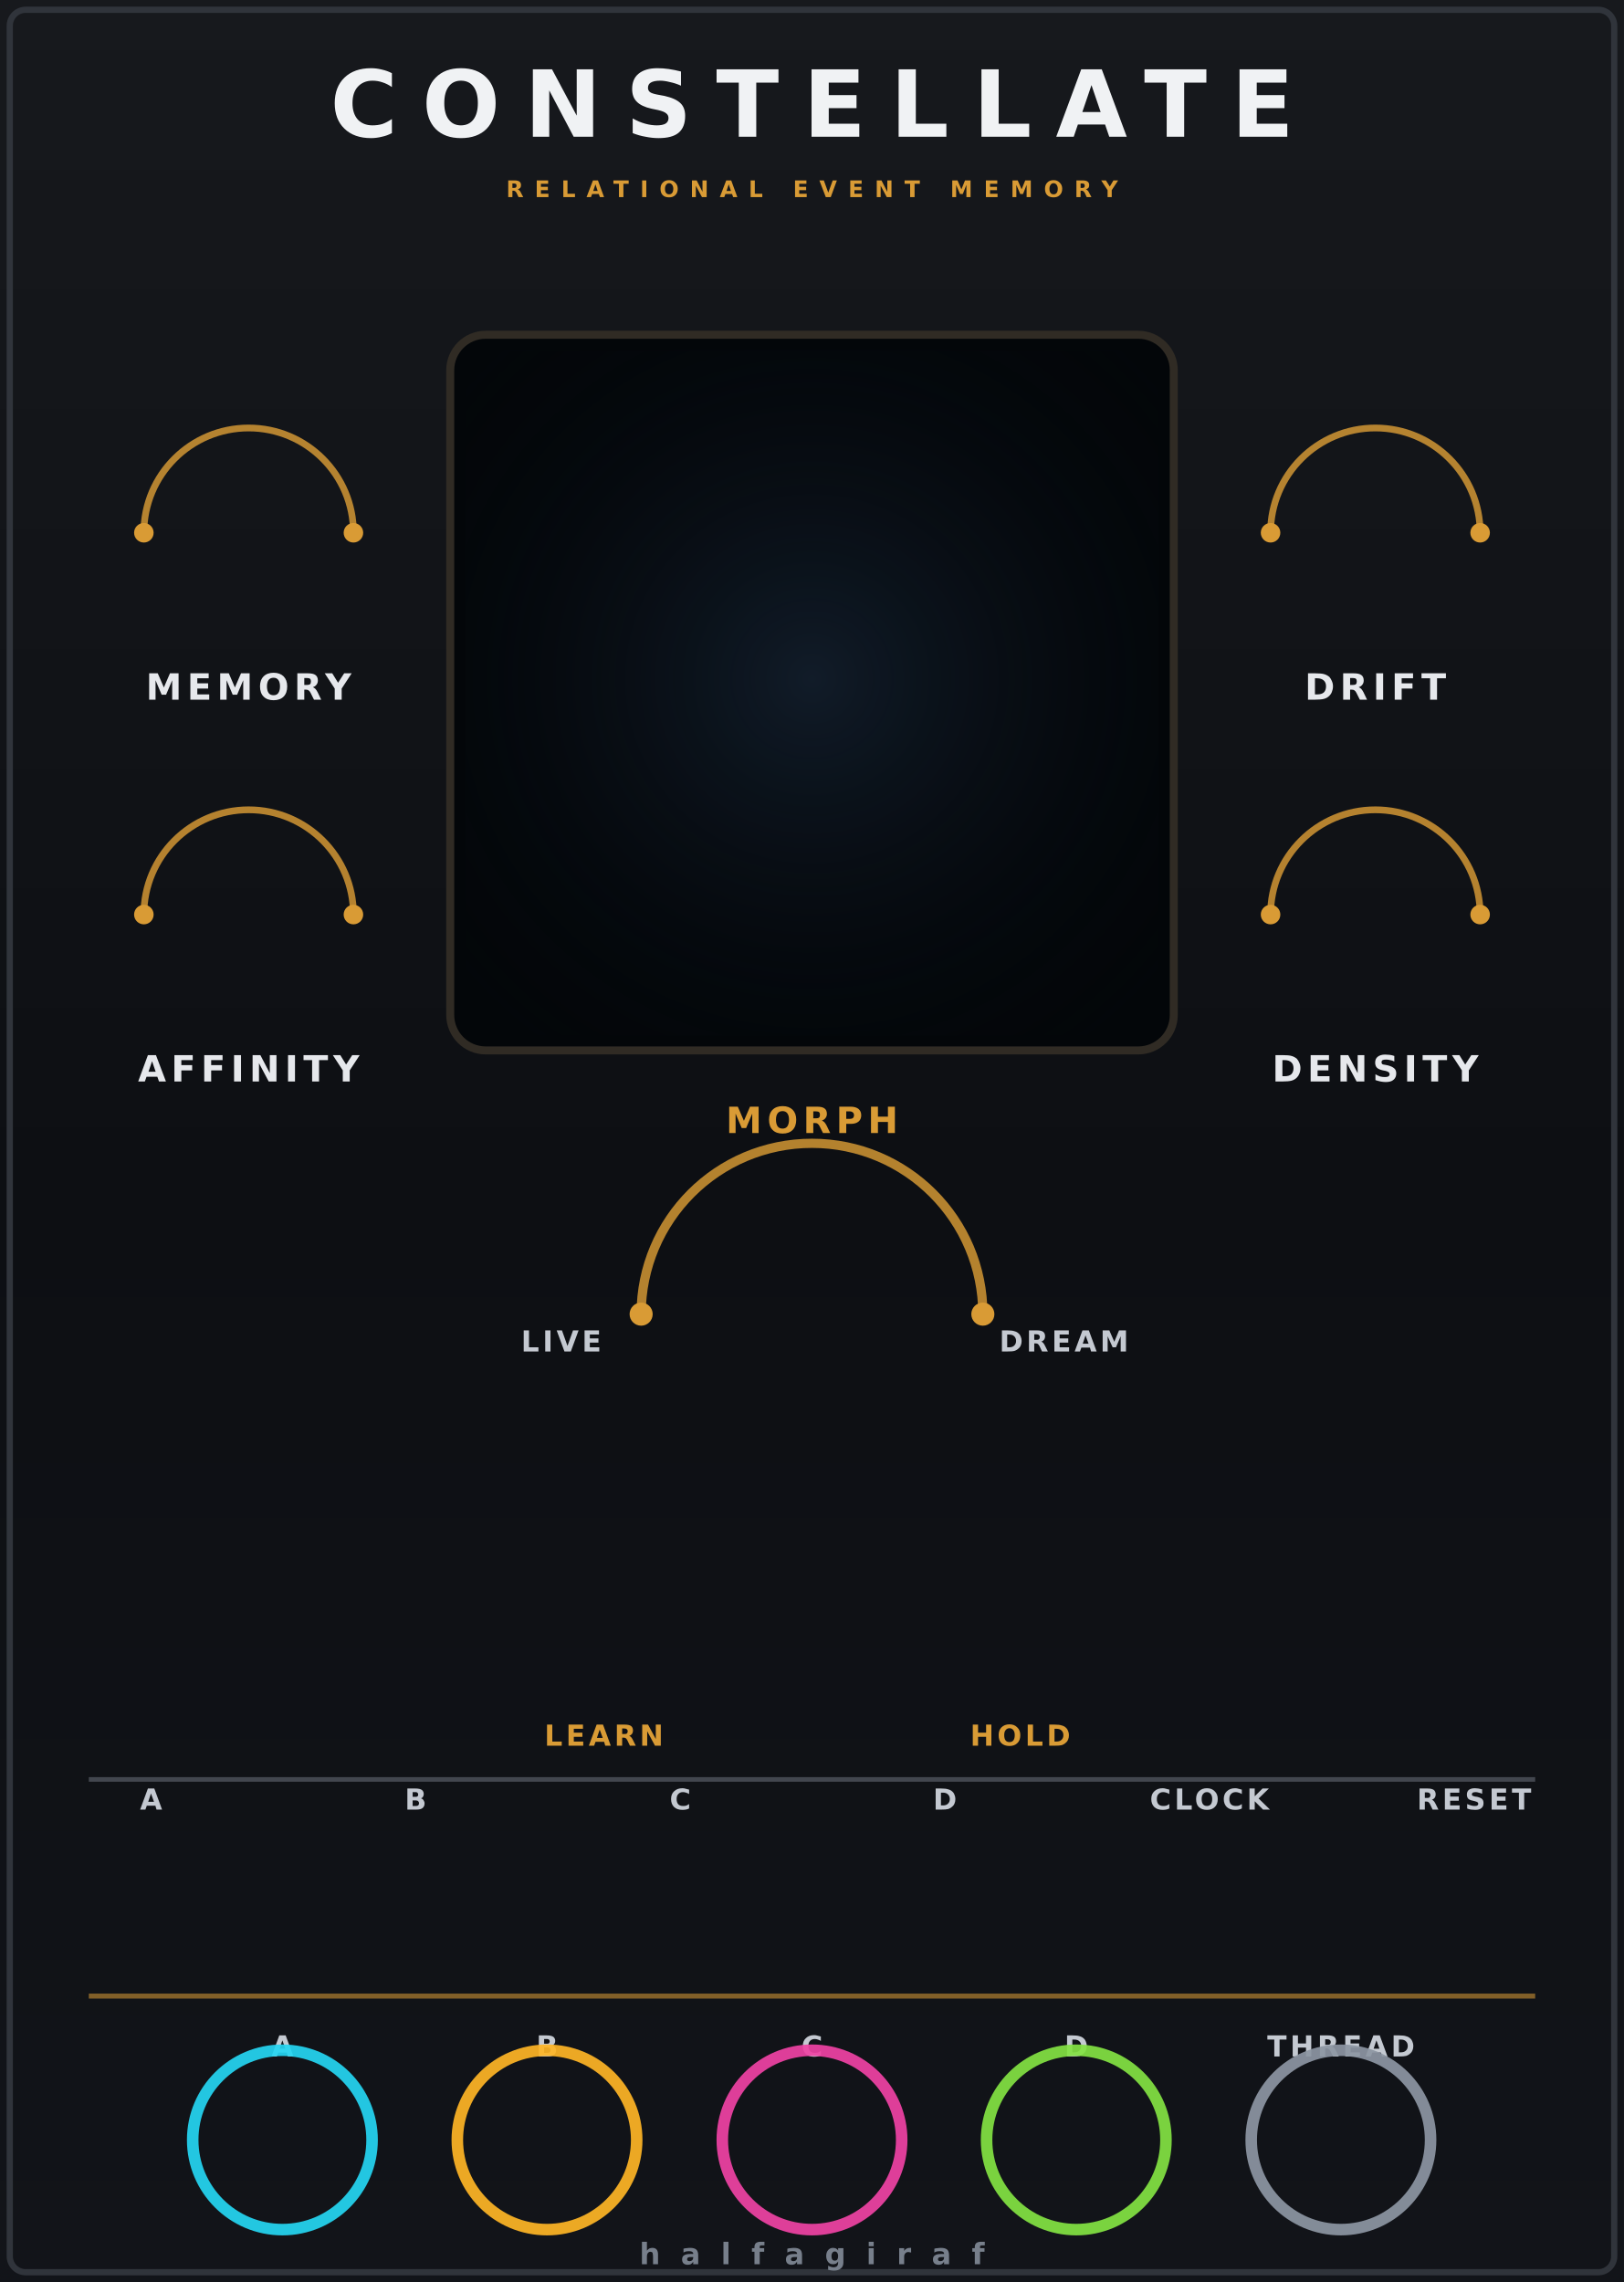
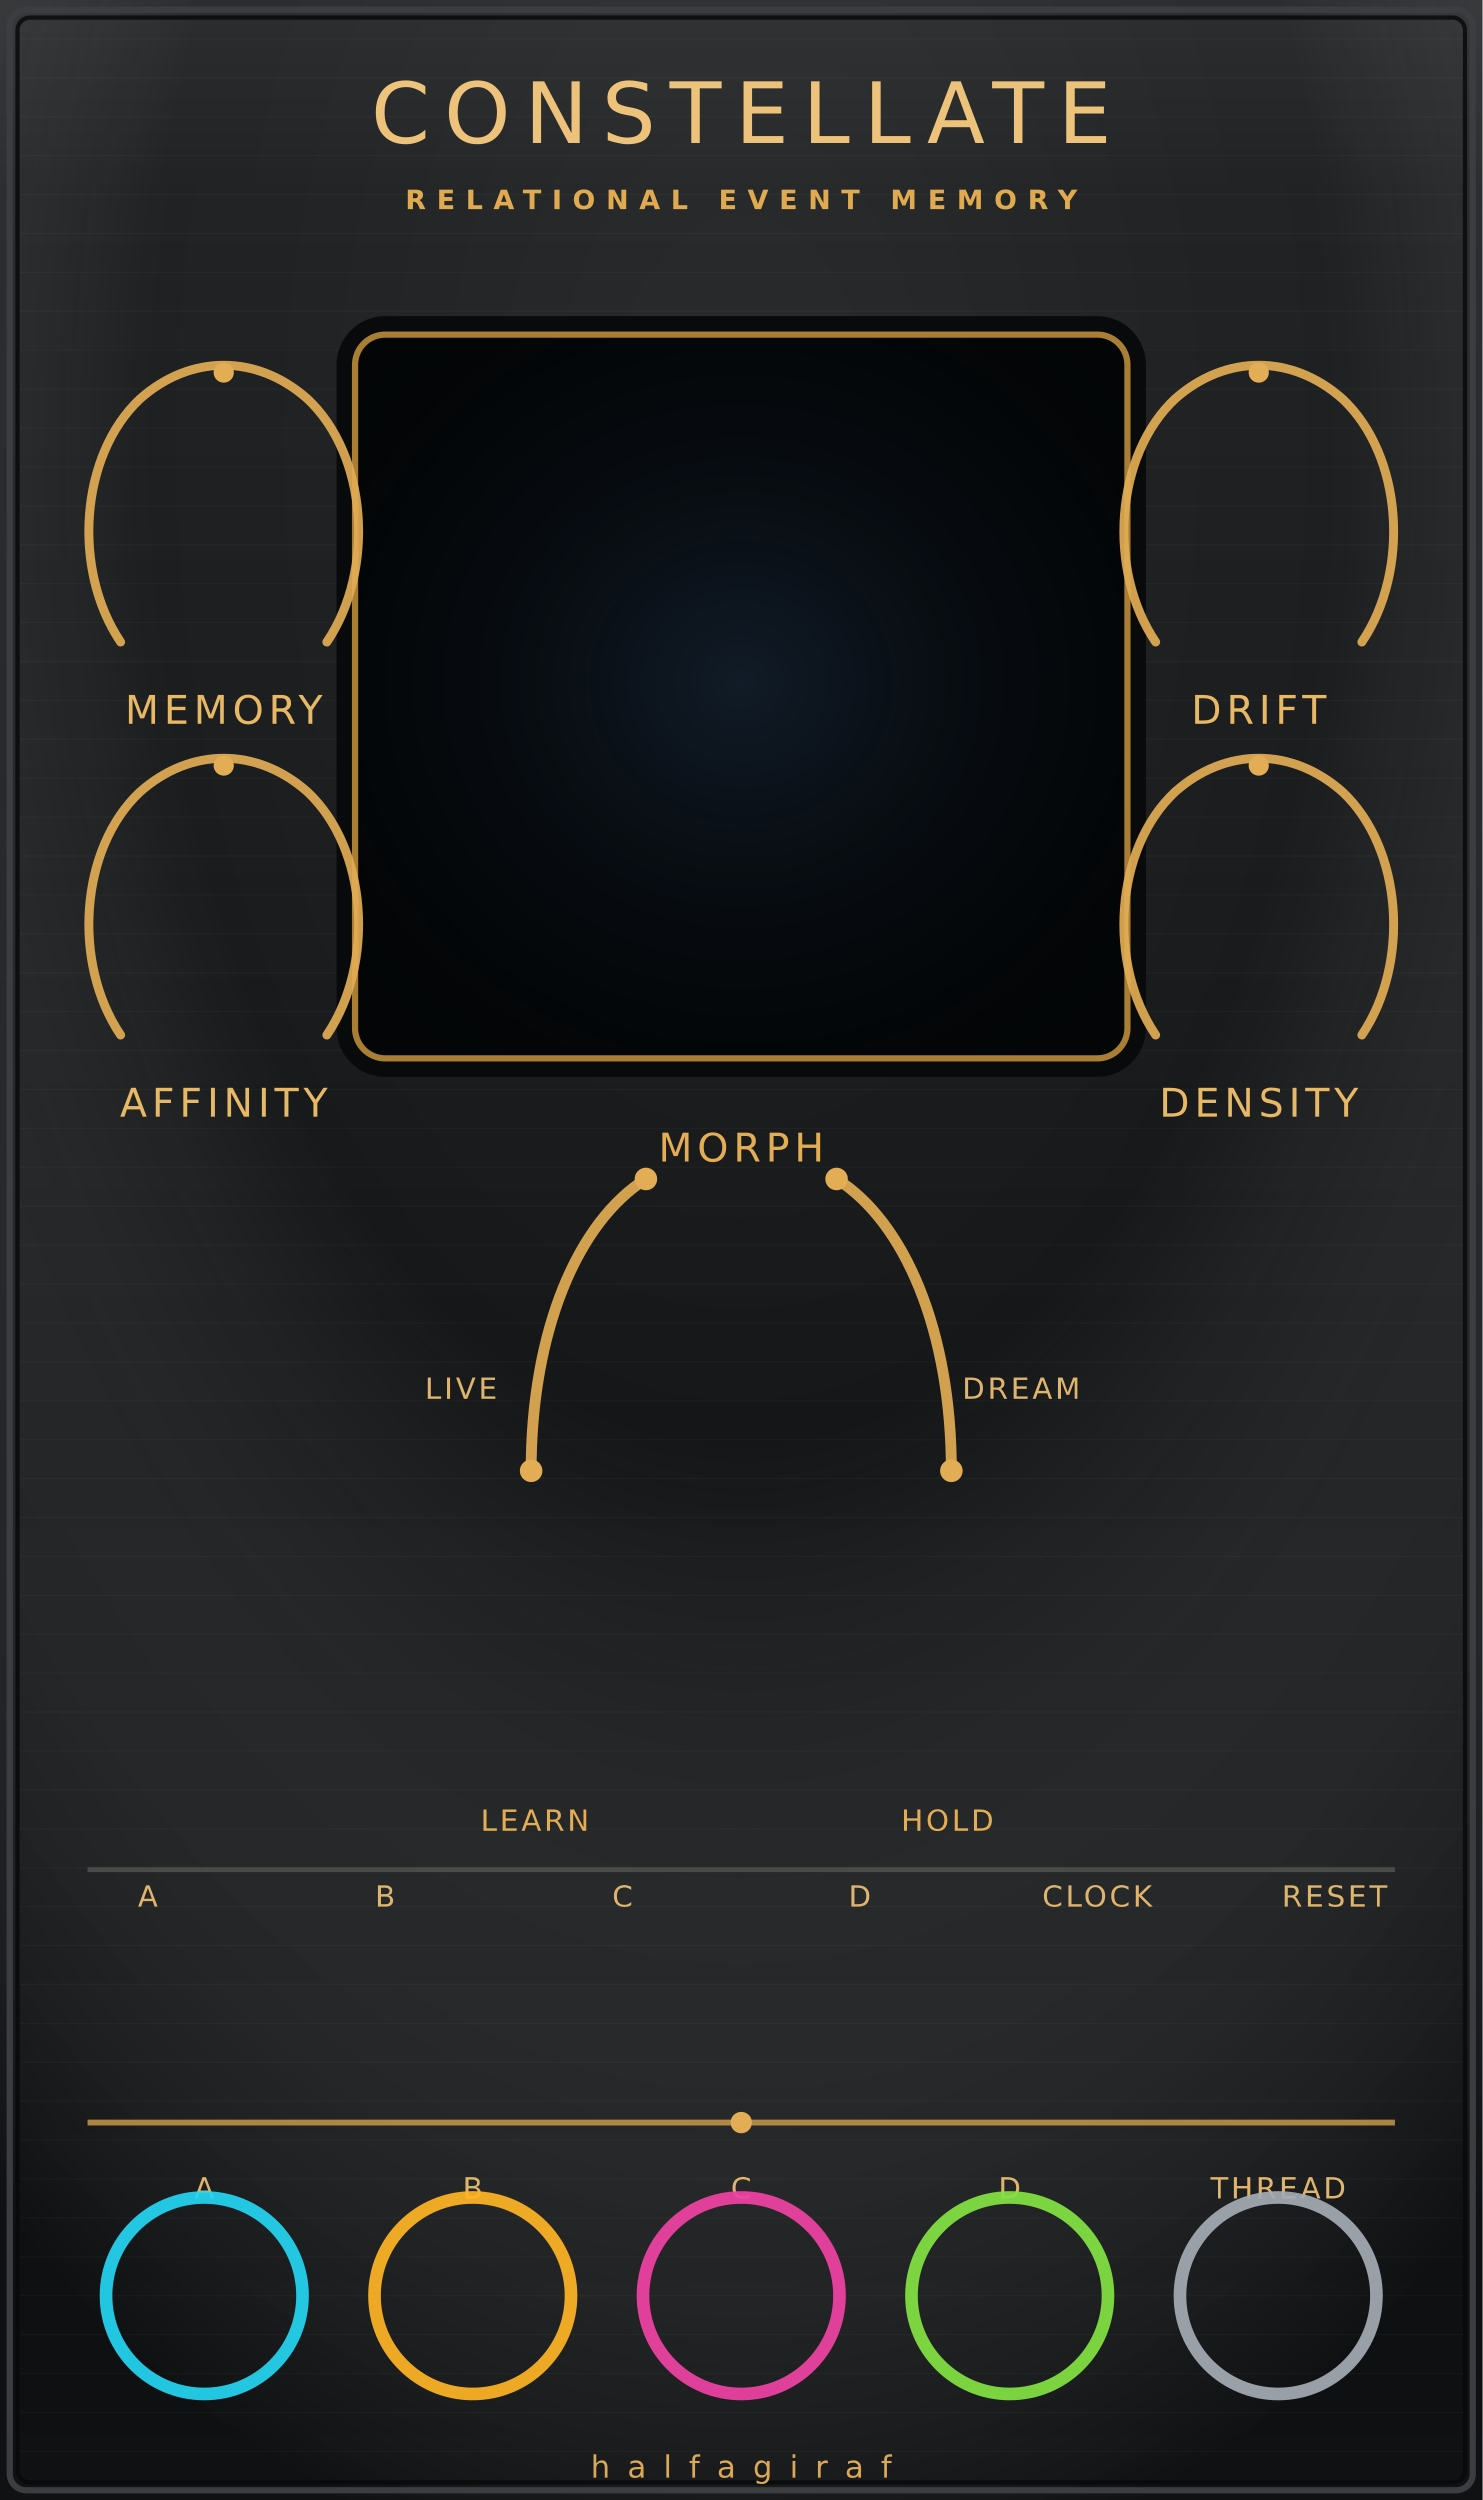
- <svg xmlns="http://www.w3.org/2000/svg" width="91.44mm" height="128.5mm" viewBox="0 0 91.44 128.5">
+ <svg xmlns="http://www.w3.org/2000/svg" width="76.2mm" height="128.5mm" viewBox="0 0 76.2 128.5">
  <defs>
    <linearGradient id="panel" x1="0" y1="0" x2="0" y2="1">
-       <stop offset="0" stop-color="#17191d" />
-       <stop offset="0.52" stop-color="#0d0f13" />
-       <stop offset="1" stop-color="#121419" />
+       <stop offset="0" stop-color="#292b2d" />
+       <stop offset="0.08" stop-color="#1d1f21" />
+       <stop offset="0.58" stop-color="#111315" />
+       <stop offset="1" stop-color="#181a1c" />
    </linearGradient>
    <linearGradient id="gold-rule" x1="0" y1="0" x2="1" y2="0">
-       <stop offset="0" stop-color="#d99b35" stop-opacity="0" />
-       <stop offset="0.5" stop-color="#d99b35" stop-opacity="0.72" />
-       <stop offset="1" stop-color="#d99b35" stop-opacity="0" />
+       <stop offset="0" stop-color="#e4ae55" stop-opacity="0" />
+       <stop offset="0.5" stop-color="#e4ae55" stop-opacity="0.82" />
+       <stop offset="1" stop-color="#e4ae55" stop-opacity="0" />
    </linearGradient>
+     <radialGradient id="surface" cx="0.5" cy="0.18" r="0.86">
+       <stop offset="0" stop-color="#ffffff" stop-opacity="0.055" />
+       <stop offset="0.46" stop-color="#ffffff" stop-opacity="0.012" />
+       <stop offset="1" stop-color="#000000" stop-opacity="0.34" />
+     </radialGradient>
    <radialGradient id="display-glow" cx="0.5" cy="0.48" r="0.7">
      <stop offset="0" stop-color="#172536" stop-opacity="0.7" />
      <stop offset="1" stop-color="#020407" stop-opacity="0" />
    </radialGradient>
    <style>
-       .name { fill:#f0f2f4; font-family:'DejaVu Sans','Arial',sans-serif; font-size:5.2px; font-weight:700; letter-spacing:1.35px; text-anchor:middle; }
-       .tag { fill:#d99b35; font-family:'DejaVu Sans','Arial',sans-serif; font-size:1.28px; font-weight:600; letter-spacing:0.62px; text-anchor:middle; }
-       .label { fill:#e6e8ec; font-family:'DejaVu Sans','Arial',sans-serif; font-size:2.05px; font-weight:600; letter-spacing:0.28px; text-anchor:middle; }
-       .small { fill:#c4c9d1; font-family:'DejaVu Sans','Arial',sans-serif; font-size:1.62px; font-weight:600; letter-spacing:0.18px; text-anchor:middle; }
-       .amber { fill:#d99b35; }
-       .brand { fill:#777f8b; font-family:'DejaVu Sans','Arial',sans-serif; font-size:1.65px; font-weight:600; letter-spacing:1.15px; text-anchor:middle; }
+       .name { fill:#edc27b; font-family:'DejaVu Sans','Arial',sans-serif; font-size:4.35px; font-weight:400; letter-spacing:0.72px; text-anchor:middle; }
+       .tag { fill:#e0aa50; font-family:'DejaVu Sans','Arial',sans-serif; font-size:1.38px; font-weight:600; letter-spacing:0.55px; text-anchor:middle; }
+       .label { fill:#e7b866; font-family:'DejaVu Sans','Arial',sans-serif; font-size:2.03px; font-weight:400; letter-spacing:0.25px; text-anchor:middle; }
+       .small { fill:#dfb56d; font-family:'DejaVu Sans','Arial',sans-serif; font-size:1.5px; font-weight:400; letter-spacing:0.15px; text-anchor:middle; }
+       .amber { fill:#e2ad55; }
+       .brand { fill:#d9a858; font-family:'DejaVu Sans','Arial',sans-serif; font-size:1.58px; font-weight:400; letter-spacing:0.88px; text-anchor:middle; }
    </style>
  </defs>
-   <rect width="91.44" height="128.5" fill="url(#panel)" />
-   <rect x="0.55" y="0.55" width="90.34" height="127.4" rx="0.9" fill="none" stroke="#30343b" stroke-width="0.35" />
-   <path d="M27 13 H64.44" stroke="url(#gold-rule)" stroke-width="0.35" />
-   <text class="name" x="45.72" y="7.7">CONSTELLATE</text>
-   <text class="tag" x="45.72" y="11.1">RELATIONAL EVENT MEMORY</text>
-   <rect x="25.35" y="18.85" width="40.74" height="40.3" rx="2" fill="#030609" stroke="#302b24" stroke-width="0.45" />
-   <rect x="26.2" y="19.7" width="39.04" height="38.6" rx="1.4" fill="url(#display-glow)" />
-   <g fill="none" stroke="#d99b35" stroke-width="0.38" stroke-linecap="round" opacity="0.82">
-     <path d="M8.1 30 A5.9 5.9 0 1 1 19.9 30" />
-     <path d="M8.1 51.5 A5.9 5.9 0 1 1 19.9 51.5" />
-     <path d="M71.54 30 A5.9 5.9 0 1 1 83.34 30" />
-     <path d="M71.54 51.5 A5.9 5.9 0 1 1 83.34 51.5" />
-     <path d="M36.1 74 A9.62 9.62 0 1 1 55.34 74" stroke-width="0.52" />
+   <rect width="76.2" height="128.5" fill="url(#panel)" />
+   <rect width="76.2" height="128.5" fill="url(#surface)" />
+   <path d="M1 2 H75.2 M1 4 H75.2 M1 6 H75.2 M1 8 H75.2 M1 10 H75.2 M1 12 H75.2 M1 14 H75.2 M1 16 H75.2 M1 18 H75.2 M1 20 H75.2 M1 22 H75.2 M1 24 H75.2 M1 26 H75.2 M1 28 H75.2 M1 30 H75.2 M1 32 H75.2 M1 34 H75.2 M1 36 H75.2 M1 38 H75.2 M1 40 H75.2 M1 42 H75.2 M1 44 H75.2 M1 46 H75.2 M1 48 H75.2 M1 50 H75.2 M1 52 H75.2 M1 54 H75.2 M1 56 H75.2 M1 58 H75.2 M1 60 H75.2 M1 62 H75.2 M1 64 H75.2 M1 66 H75.2 M1 68 H75.2 M1 70 H75.2 M1 72 H75.2 M1 74 H75.2 M1 76 H75.2 M1 78 H75.2 M1 80 H75.2 M1 82 H75.2 M1 84 H75.2 M1 86 H75.2 M1 88 H75.2 M1 90 H75.2 M1 92 H75.2 M1 94 H75.2 M1 96 H75.2 M1 98 H75.2 M1 100 H75.2 M1 102 H75.2 M1 104 H75.2 M1 106 H75.2 M1 108 H75.2 M1 110 H75.2 M1 112 H75.2 M1 114 H75.2 M1 116 H75.2 M1 118 H75.2 M1 120 H75.2 M1 122 H75.2 M1 124 H75.2 M1 126 H75.2" stroke="#ffffff" stroke-width="0.05" opacity="0.035" />
+   <rect x="0.5" y="0.5" width="75.2" height="127.5" rx="0.85" fill="none" stroke="#3b3d40" stroke-width="0.32" />
+   <rect x="0.9" y="0.9" width="74.4" height="126.7" rx="0.65" fill="none" stroke="#070809" stroke-width="0.22" opacity="0.82" />
+   <path d="M20 12.5 H56.2" stroke="url(#gold-rule)" stroke-width="0.36" />
+   <text class="name" x="38.1" y="7.35">CONSTELLATE</text>
+   <text class="tag" x="38.1" y="10.75">RELATIONAL EVENT MEMORY</text>
+   <rect x="17.8" y="16.75" width="40.6" height="38.1" rx="2" fill="#030506" stroke="#090a0b" stroke-width="1" />
+   <rect x="18.25" y="17.2" width="39.7" height="37.2" rx="1.55" fill="none" stroke="#d19b40" stroke-width="0.32" opacity="0.8" />
+   <rect x="18.55" y="17.5" width="39.1" height="36.6" rx="1.35" fill="url(#display-glow)" />
+   <g fill="none" stroke="#e2ad55" stroke-width="0.46" stroke-linecap="round" opacity="0.92">
+     <path d="M6.2 33 C3.7 29.3 4.1 23.4 7.2 20.5 C9.8 18.2 13.2 18.2 15.8 20.5 C18.9 23.4 19.3 29.3 16.8 33" />
+     <path d="M6.2 53.2 C3.7 49.5 4.1 43.6 7.2 40.7 C9.8 38.4 13.2 38.4 15.8 40.7 C18.9 43.6 19.3 49.5 16.8 53.2" />
+     <path d="M59.4 33 C56.9 29.3 57.3 23.4 60.4 20.5 C63 18.2 66.4 18.2 69 20.5 C72.1 23.4 72.5 29.3 70 33" />
+     <path d="M59.4 53.2 C56.9 49.5 57.3 43.6 60.4 40.7 C63 38.4 66.4 38.4 69 40.7 C72.1 43.6 72.5 49.5 70 53.2" />
+     <path d="M33.2 60.6 C29.7 62.8 27.3 68.4 27.3 75.6" stroke-width="0.56" />
+     <path d="M43 60.6 C46.5 62.8 48.9 68.4 48.9 75.6" stroke-width="0.56" />
  </g>
-   <g fill="#d99b35">
-     <circle cx="8.1" cy="30" r="0.55" />
-     <circle cx="19.9" cy="30" r="0.55" />
-     <circle cx="8.1" cy="51.5" r="0.55" />
-     <circle cx="19.9" cy="51.5" r="0.55" />
-     <circle cx="71.54" cy="30" r="0.55" />
-     <circle cx="83.34" cy="30" r="0.55" />
-     <circle cx="71.54" cy="51.5" r="0.55" />
-     <circle cx="83.34" cy="51.5" r="0.55" />
-     <circle cx="36.1" cy="74" r="0.65" />
-     <circle cx="55.34" cy="74" r="0.65" />
+   <g fill="#e2ad55">
+     <circle cx="11.5" cy="19.15" r="0.52" />
+     <circle cx="11.5" cy="39.35" r="0.52" />
+     <circle cx="64.7" cy="19.15" r="0.52" />
+     <circle cx="64.7" cy="39.35" r="0.52" />
+     <circle cx="33.2" cy="60.6" r="0.58" />
+     <circle cx="27.3" cy="75.6" r="0.58" />
+     <circle cx="43" cy="60.6" r="0.58" />
+     <circle cx="48.9" cy="75.6" r="0.58" />
  </g>
-   <text class="label" x="14" y="39.4">MEMORY</text>
-   <text class="label" x="14" y="60.9">AFFINITY</text>
-   <text class="label" x="77.44" y="39.4">DRIFT</text>
-   <text class="label" x="77.44" y="60.9">DENSITY</text>
-   <text class="label amber" x="45.72" y="63.8">MORPH</text>
-   <text class="small" x="31.6" y="76.1">LIVE</text>
-   <text class="small" x="59.9" y="76.1">DREAM</text>
-   <text class="small amber" x="34" y="98.3">LEARN</text>
-   <text class="small amber" x="57.44" y="98.3">HOLD</text>
-   <path d="M5 100.2 H86.44" stroke="#42464e" stroke-width="0.26" />
-   <text class="small" x="8.5" y="101.9">A</text>
-   <text class="small" x="23.4" y="101.9">B</text>
-   <text class="small" x="38.3" y="101.9">C</text>
-   <text class="small" x="53.2" y="101.9">D</text>
-   <text class="small" x="68.1" y="101.9">CLOCK</text>
-   <text class="small" x="83" y="101.9">RESET</text>
-   <path d="M5 112.4 H86.44" stroke="#d99b35" stroke-width="0.28" opacity="0.56" />
-   <text class="small" x="15.9" y="115.8">A</text>
-   <text class="small" x="30.8" y="115.8">B</text>
-   <text class="small" x="45.72" y="115.8">C</text>
-   <text class="small" x="60.6" y="115.8">D</text>
-   <text class="small" x="75.5" y="115.8">THREAD</text>
+   <text class="label" x="11.5" y="37.2">MEMORY</text>
+   <text class="label" x="11.5" y="57.4">AFFINITY</text>
+   <text class="label" x="64.7" y="37.2">DRIFT</text>
+   <text class="label" x="64.7" y="57.4">DENSITY</text>
+   <text class="label amber" x="38.1" y="59.7">MORPH</text>
+   <text class="small" x="23.7" y="71.9">LIVE</text>
+   <text class="small" x="52.5" y="71.9">DREAM</text>
+   <text class="small amber" x="27.5" y="94.1">LEARN</text>
+   <text class="small amber" x="48.7" y="94.1">HOLD</text>
+   <path d="M4.5 96.1 H71.7" stroke="#4b4a47" stroke-width="0.25" />
+   <text class="small" x="7.6" y="98">A</text>
+   <text class="small" x="19.8" y="98">B</text>
+   <text class="small" x="32" y="98">C</text>
+   <text class="small" x="44.2" y="98">D</text>
+   <text class="small" x="56.4" y="98">CLOCK</text>
+   <text class="small" x="68.6" y="98">RESET</text>
+   <path d="M4.5 109.1 H71.7" stroke="#e2ad55" stroke-width="0.3" opacity="0.72" />
+   <circle cx="38.1" cy="109.1" r="0.55" fill="#e2ad55" />
+   <text class="small" x="10.5" y="113">A</text>
+   <text class="small" x="24.3" y="113">B</text>
+   <text class="small" x="38.1" y="113">C</text>
+   <text class="small" x="51.9" y="113">D</text>
+   <text class="small" x="65.7" y="113">THREAD</text>
  <g fill="none" stroke-width="0.65" opacity="0.92">
-     <circle cx="15.9" cy="120.5" r="5.05" stroke="#25d6f2" />
-     <circle cx="30.8" cy="120.5" r="5.05" stroke="#ffb525" />
-     <circle cx="45.72" cy="120.5" r="5.05" stroke="#f042a4" />
-     <circle cx="60.6" cy="120.5" r="5.05" stroke="#83e342" />
-     <circle cx="75.5" cy="120.5" r="5.05" stroke="#8d96a3" />
+     <circle cx="10.5" cy="118" r="5.05" stroke="#25d6f2" />
+     <circle cx="24.3" cy="118" r="5.05" stroke="#ffb525" />
+     <circle cx="38.1" cy="118" r="5.05" stroke="#f042a4" />
+     <circle cx="51.9" cy="118" r="5.05" stroke="#83e342" />
+     <circle cx="65.7" cy="118" r="5.05" stroke="#a5abb3" />
  </g>
-   <text class="brand" x="45.72" y="127.5">halfagiraf</text>
+   <text class="brand" x="38.1" y="127.35">halfagiraf</text>
</svg>
